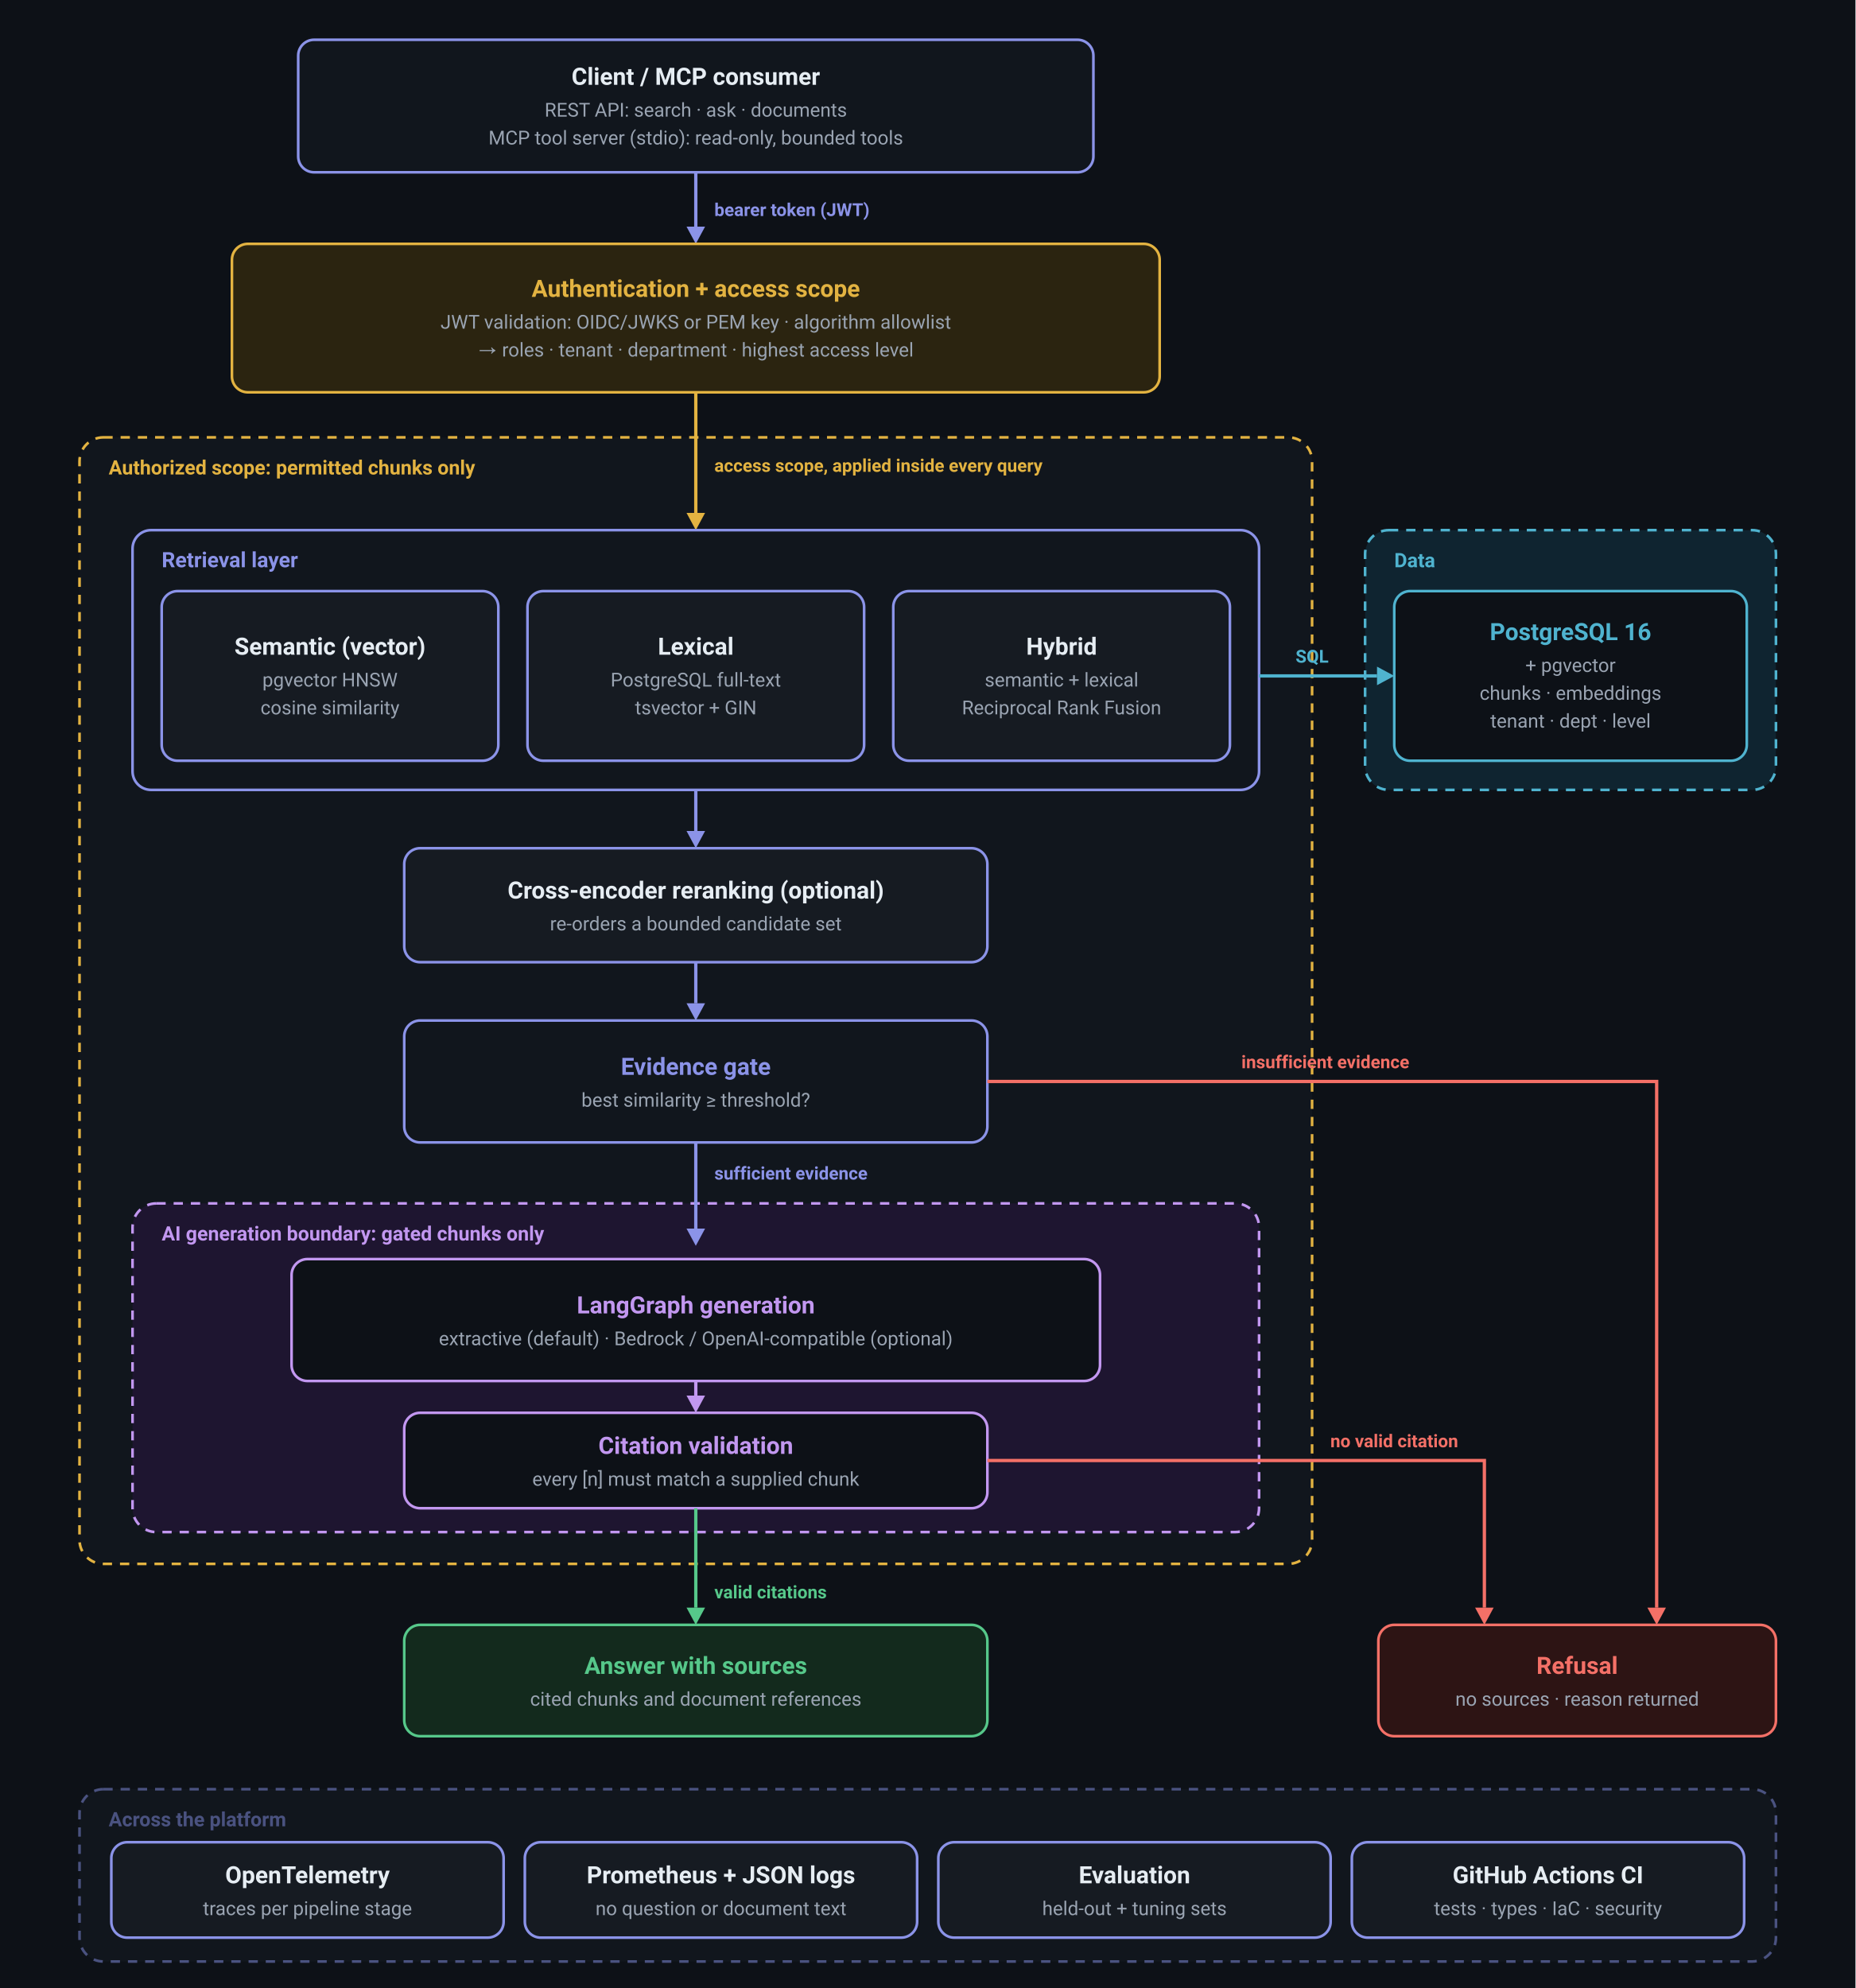
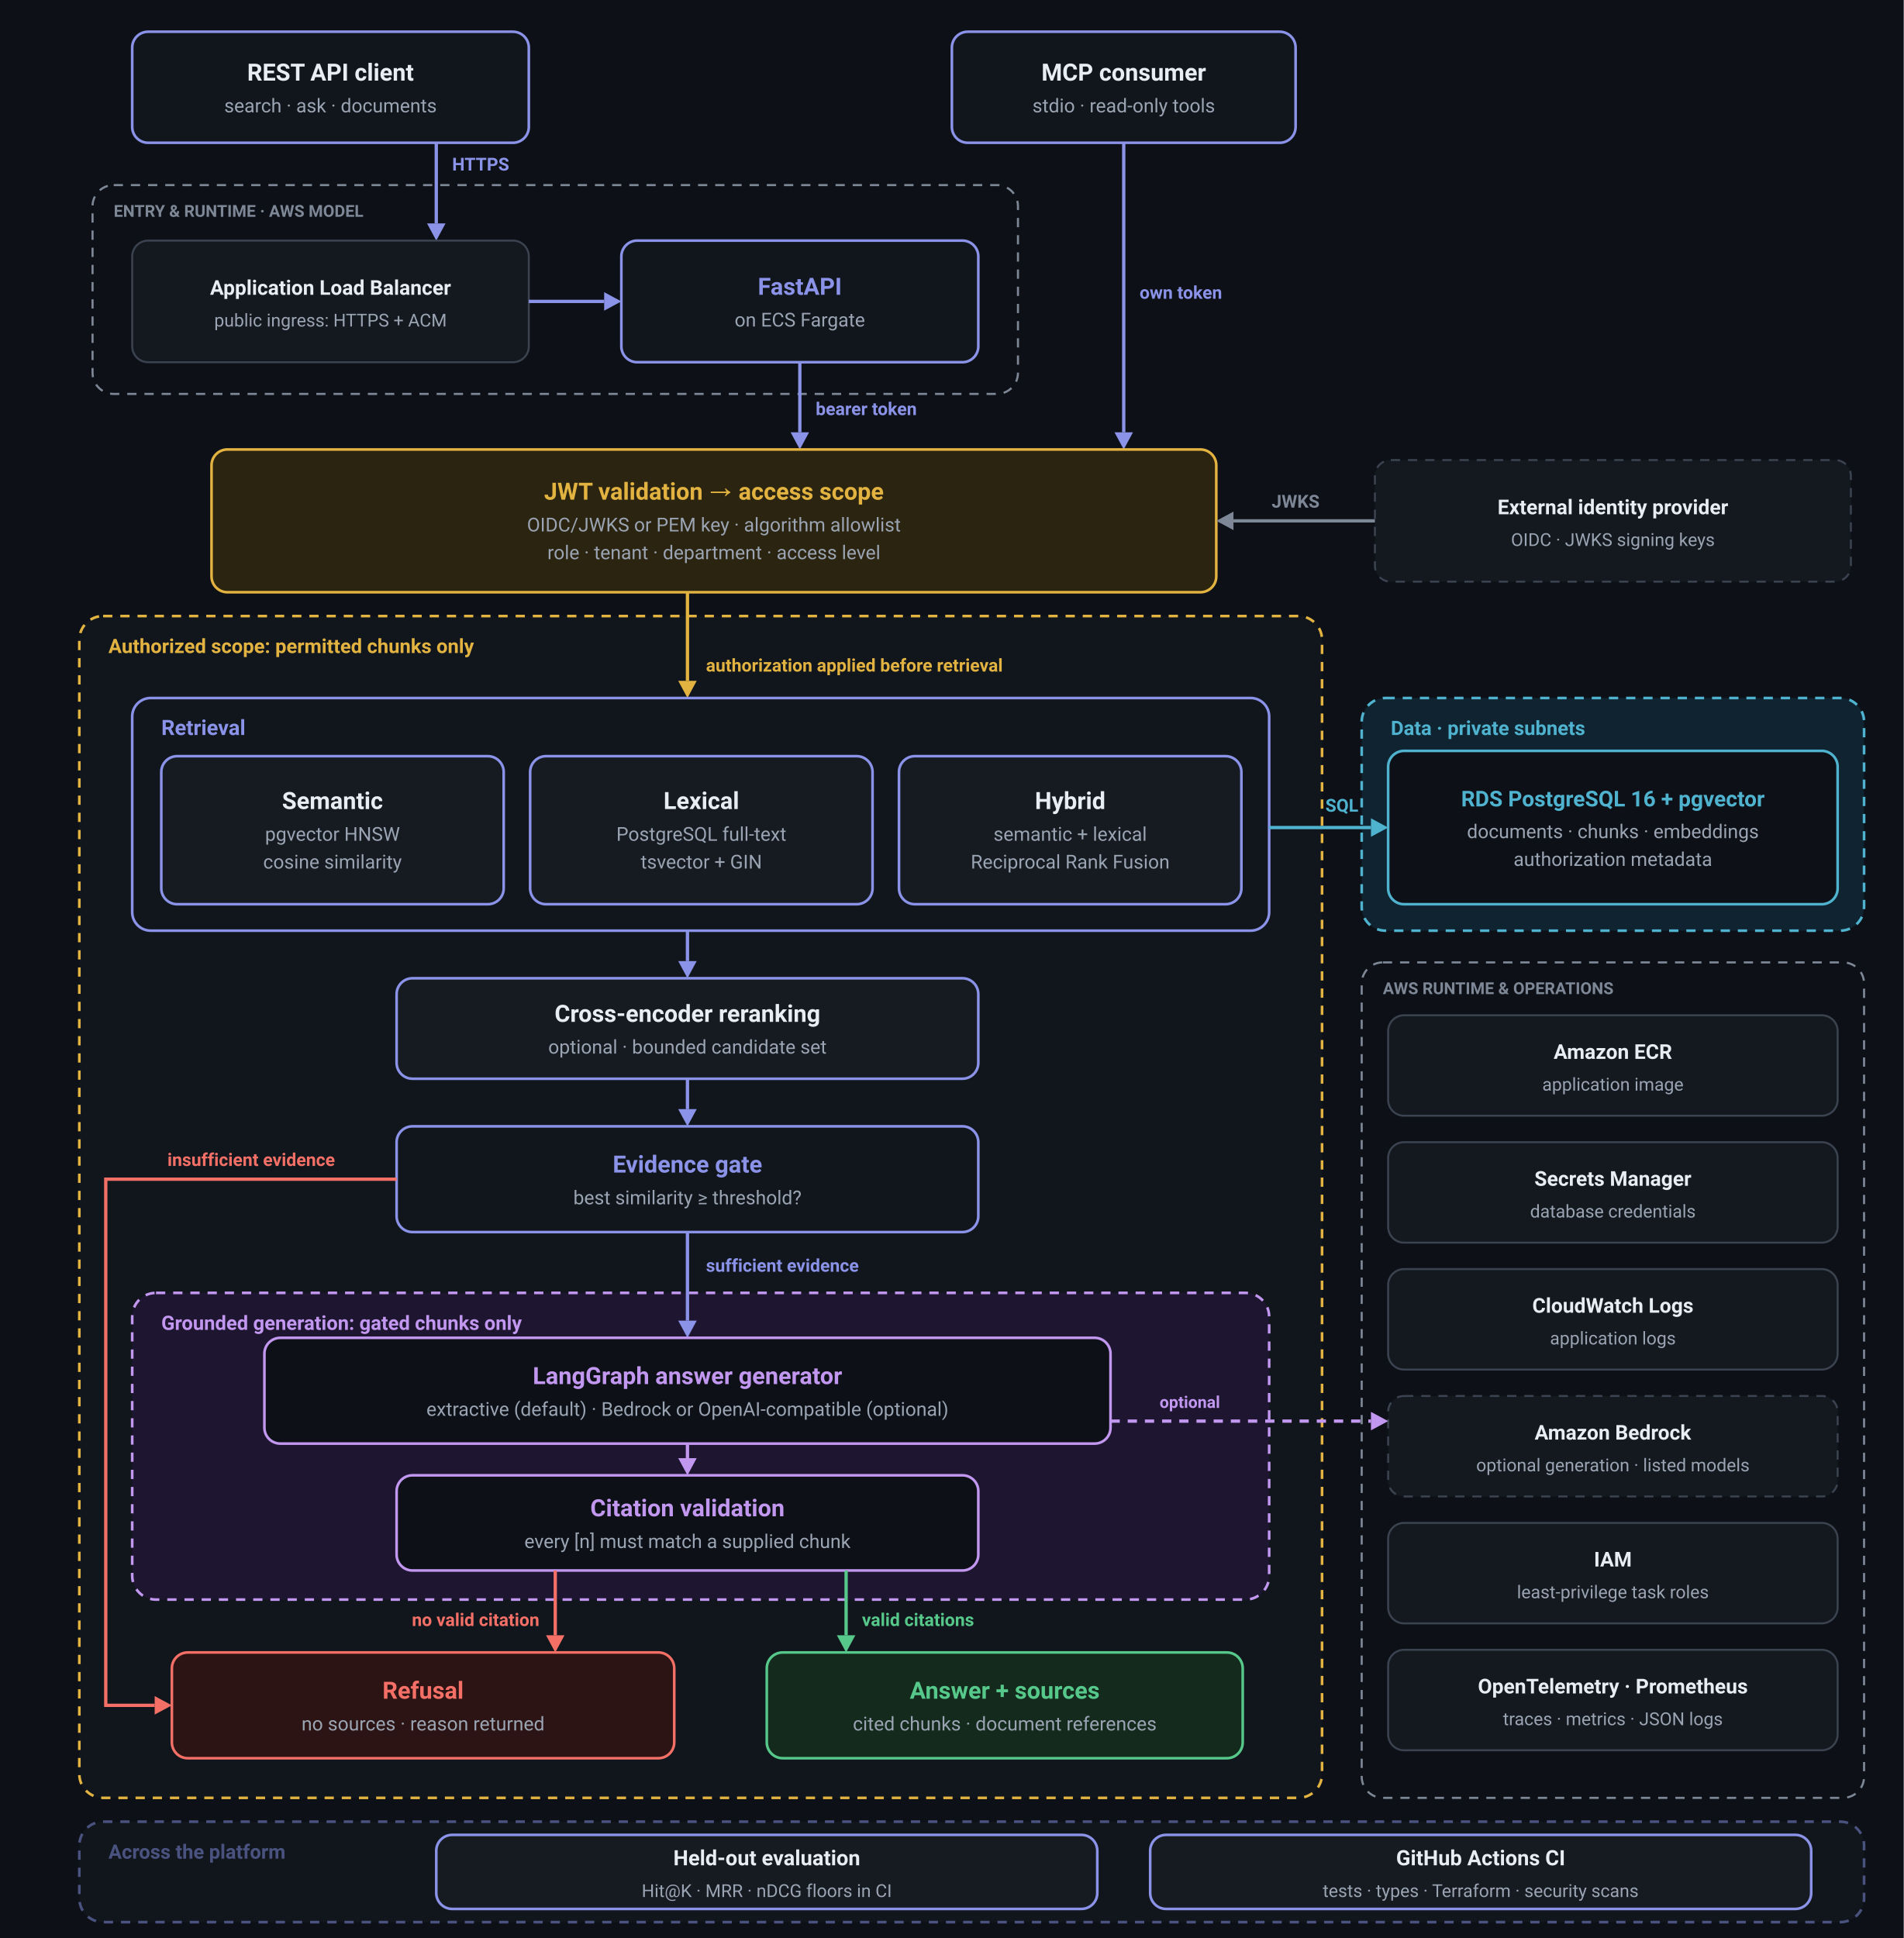
- <svg xmlns="http://www.w3.org/2000/svg" viewBox="0 0 1400 1500" width="1400" height="1500" role="img" aria-label="Policy RAG Platform logical architecture. A REST API client or MCP consumer sends a bearer token; JWT validation produces an access scope (roles, tenant, department, access level) that is applied inside every retrieval query against PostgreSQL 16 with pgvector. Semantic, lexical or hybrid retrieval, optional cross-encoder reranking and an evidence gate run only on authorized chunks; LangGraph generation and citation validation return an answer with sources or a refusal. OpenTelemetry, Prometheus, held-out evaluation and CI run across the platform.">
+ <svg xmlns="http://www.w3.org/2000/svg" viewBox="0 0 1440 1466" width="1440" height="1466" role="img" aria-label="Policy RAG Platform end-to-end architecture. A REST API client reaches an Application Load Balancer, whose public ingress requires HTTPS with an ACM certificate, and which forwards to the FastAPI service on ECS Fargate; an MCP consumer runs the MCP server locally over stdio with its own token. Both present a bearer token that is validated against an external identity provider's JWKS keys and turned into an access scope of role, tenant, department and access level. The scope is applied inside every retrieval query, before retrieval: semantic (pgvector HNSW), lexical (PostgreSQL full-text) or hybrid (Reciprocal Rank Fusion) search against RDS PostgreSQL 16 with pgvector in private subnets, then optional cross-encoder reranking and an evidence gate. A LangGraph answer generator (extractive by default, AWS Bedrock optional) and citation validation return an answer with sources or a refusal. A runtime and operations rail shows ECR, Secrets Manager, CloudWatch Logs, optional Bedrock, least-privilege IAM, and OpenTelemetry with Prometheus; held-out evaluation and CI run across the platform.">
  <style>text{font-family:-apple-system,"Segoe UI",Roboto,Helvetica,Arial,sans-serif}</style>
-   <rect width="1400" height="1500" fill="#0d1117" />
-   <rect x="60" y="330" width="930" height="850" rx="18" fill="#11161d" stroke="#e3b341" stroke-width="2" stroke-dasharray="7 6" />
-   <text x="82" y="358" font-size="15" font-weight="700" fill="#e3b341" text-anchor="start">Authorized scope: permitted chunks only</text>
-   <rect x="1030" y="400" width="310" height="196" rx="18" fill="#0f2430" stroke="#4fb3cf" stroke-width="2" stroke-dasharray="7 6" />
-   <text x="1052" y="428" font-size="15" font-weight="700" fill="#4fb3cf" text-anchor="start">Data</text>
-   <rect x="100" y="908" width="850" height="248" rx="18" fill="#1e1530" stroke="#c297f0" stroke-width="2" stroke-dasharray="7 6" />
-   <text x="122" y="936" font-size="15" font-weight="700" fill="#c297f0" text-anchor="start">AI generation boundary: gated chunks only</text>
-   <rect x="60" y="1350" width="1280" height="130" rx="18" fill="#11161d" stroke="#4a5280" stroke-width="2" stroke-dasharray="7 6" />
-   <text x="82" y="1378" font-size="15" font-weight="700" fill="#4a5280" text-anchor="start">Across the platform</text>
-   <rect x="225" y="30" width="600" height="100" rx="12" fill="#11161d" stroke="#8b93e8" stroke-width="2" />
-   <text x="525.0" y="64.0" font-size="18" font-weight="700" fill="#e6edf3" text-anchor="middle">Client  /  MCP consumer</text>
-   <text x="525.0" y="88.0" font-size="14.5" font-weight="400" fill="#9aa4b2" text-anchor="middle">REST API: search · ask · documents</text>
-   <text x="525.0" y="109.0" font-size="14.5" font-weight="400" fill="#9aa4b2" text-anchor="middle">MCP tool server (stdio): read-only, bounded tools</text>
-   <path d="M525.0,130.0 L525.0,171.0" fill="none" stroke="#8b93e8" stroke-width="2.5" />
-   <path d="M525.0,184.0 L532.0,171.0 L518.0,171.0 z" fill="#8b93e8" />
-   <text x="539" y="163" font-size="13.5" font-weight="600" fill="#8b93e8" text-anchor="start">bearer token (JWT)</text>
-   <rect x="175" y="184" width="700" height="112" rx="12" fill="#2b2410" stroke="#e3b341" stroke-width="2" />
-   <text x="525.0" y="224.0" font-size="18" font-weight="700" fill="#e3b341" text-anchor="middle">Authentication + access scope</text>
-   <text x="525.0" y="248.0" font-size="14.5" font-weight="400" fill="#9aa4b2" text-anchor="middle">JWT validation: OIDC/JWKS or PEM key · algorithm allowlist</text>
-   <text x="525.0" y="269.0" font-size="14.5" font-weight="400" fill="#9aa4b2" text-anchor="middle">→ roles · tenant · department · highest access level</text>
-   <path d="M525.0,296.0 L525.0,387.0" fill="none" stroke="#e3b341" stroke-width="2.5" />
-   <path d="M525.0,400.0 L532.0,387.0 L518.0,387.0 z" fill="#e3b341" />
-   <text x="539" y="356" font-size="13.5" font-weight="600" fill="#e3b341" text-anchor="start">access scope, applied inside every query</text>
-   <rect x="100" y="400" width="850" height="196" rx="14" fill="#11161d" stroke="#8b93e8" stroke-width="2" />
-   <text x="122" y="428" font-size="16" font-weight="700" fill="#8b93e8" text-anchor="start">Retrieval layer</text>
-   <rect x="122" y="446" width="254" height="128" rx="12" fill="#161b22" stroke="#8b93e8" stroke-width="2" />
-   <text x="249.0" y="494.0" font-size="18" font-weight="700" fill="#e6edf3" text-anchor="middle">Semantic (vector)</text>
-   <text x="249.0" y="518.0" font-size="14.5" font-weight="400" fill="#9aa4b2" text-anchor="middle">pgvector HNSW</text>
-   <text x="249.0" y="539.0" font-size="14.5" font-weight="400" fill="#9aa4b2" text-anchor="middle">cosine similarity</text>
-   <rect x="398" y="446" width="254" height="128" rx="12" fill="#161b22" stroke="#8b93e8" stroke-width="2" />
-   <text x="525.0" y="494.0" font-size="18" font-weight="700" fill="#e6edf3" text-anchor="middle">Lexical</text>
-   <text x="525.0" y="518.0" font-size="14.5" font-weight="400" fill="#9aa4b2" text-anchor="middle">PostgreSQL full-text</text>
-   <text x="525.0" y="539.0" font-size="14.5" font-weight="400" fill="#9aa4b2" text-anchor="middle">tsvector + GIN</text>
-   <rect x="674" y="446" width="254" height="128" rx="12" fill="#161b22" stroke="#8b93e8" stroke-width="2" />
-   <text x="801.0" y="494.0" font-size="18" font-weight="700" fill="#e6edf3" text-anchor="middle">Hybrid</text>
-   <text x="801.0" y="518.0" font-size="14.5" font-weight="400" fill="#9aa4b2" text-anchor="middle">semantic + lexical</text>
-   <text x="801.0" y="539.0" font-size="14.5" font-weight="400" fill="#9aa4b2" text-anchor="middle">Reciprocal Rank Fusion</text>
-   <rect x="1052" y="446" width="266" height="128" rx="12" fill="#0d1117" stroke="#4fb3cf" stroke-width="2" />
-   <text x="1185.0" y="483.0" font-size="18" font-weight="700" fill="#4fb3cf" text-anchor="middle">PostgreSQL 16</text>
-   <text x="1185.0" y="507.0" font-size="14.5" font-weight="400" fill="#9aa4b2" text-anchor="middle">+ pgvector</text>
-   <text x="1185.0" y="528.0" font-size="14.5" font-weight="400" fill="#9aa4b2" text-anchor="middle">chunks · embeddings</text>
-   <text x="1185.0" y="549.0" font-size="14.5" font-weight="400" fill="#9aa4b2" text-anchor="middle">tenant · dept · level</text>
-   <path d="M950.0,510.0 L1039.0,510.0" fill="none" stroke="#4fb3cf" stroke-width="2.5" />
-   <path d="M1052.0,510.0 L1039.0,503.0 L1039.0,517.0 z" fill="#4fb3cf" />
-   <text x="990" y="500" font-size="13.5" font-weight="600" fill="#4fb3cf" text-anchor="middle">SQL</text>
-   <path d="M525.0,596.0 L525.0,627.0" fill="none" stroke="#8b93e8" stroke-width="2.5" />
-   <path d="M525.0,640.0 L532.0,627.0 L518.0,627.0 z" fill="#8b93e8" />
-   <rect x="305" y="640" width="440" height="86" rx="12" fill="#161b22" stroke="#8b93e8" stroke-width="2" />
-   <text x="525.0" y="678.0" font-size="18" font-weight="700" fill="#e6edf3" text-anchor="middle">Cross-encoder reranking (optional)</text>
-   <text x="525.0" y="702.0" font-size="14.5" font-weight="400" fill="#9aa4b2" text-anchor="middle">re-orders a bounded candidate set</text>
-   <path d="M525.0,726.0 L525.0,757.0" fill="none" stroke="#8b93e8" stroke-width="2.5" />
-   <path d="M525.0,770.0 L532.0,757.0 L518.0,757.0 z" fill="#8b93e8" />
-   <rect x="305" y="770" width="440" height="92" rx="12" fill="#11161d" stroke="#8b93e8" stroke-width="2" />
-   <text x="525.0" y="811.0" font-size="18" font-weight="700" fill="#8b93e8" text-anchor="middle">Evidence gate</text>
-   <text x="525.0" y="835.0" font-size="14.5" font-weight="400" fill="#9aa4b2" text-anchor="middle">best similarity ≥ threshold?</text>
-   <path d="M525.0,862.0 L525.0,927.0" fill="none" stroke="#8b93e8" stroke-width="2.5" />
-   <path d="M525.0,940.0 L532.0,927.0 L518.0,927.0 z" fill="#8b93e8" />
-   <text x="539" y="890" font-size="13.5" font-weight="600" fill="#8b93e8" text-anchor="start">sufficient evidence</text>
-   <rect x="220" y="950" width="610" height="92" rx="12" fill="#0d1117" stroke="#c297f0" stroke-width="2" />
-   <text x="525.0" y="991.0" font-size="18" font-weight="700" fill="#c297f0" text-anchor="middle">LangGraph generation</text>
-   <text x="525.0" y="1015.0" font-size="14.5" font-weight="400" fill="#9aa4b2" text-anchor="middle">extractive (default) · Bedrock / OpenAI-compatible (optional)</text>
-   <path d="M525.0,1042.0 L525.0,1053.0" fill="none" stroke="#c297f0" stroke-width="2.5" />
-   <path d="M525.0,1066.0 L532.0,1053.0 L518.0,1053.0 z" fill="#c297f0" />
-   <rect x="305" y="1066" width="440" height="72" rx="12" fill="#0d1117" stroke="#c297f0" stroke-width="2" />
-   <text x="525.0" y="1097.0" font-size="18" font-weight="700" fill="#c297f0" text-anchor="middle">Citation validation</text>
-   <text x="525.0" y="1121.0" font-size="14.5" font-weight="400" fill="#9aa4b2" text-anchor="middle">every [n] must match a supplied chunk</text>
-   <path d="M525.0,1138.0 L525.0,1213.0" fill="none" stroke="#56c88a" stroke-width="2.5" />
-   <path d="M525.0,1226.0 L532.0,1213.0 L518.0,1213.0 z" fill="#56c88a" />
-   <text x="539" y="1206" font-size="13.5" font-weight="600" fill="#56c88a" text-anchor="start">valid citations</text>
-   <rect x="305" y="1226" width="440" height="84" rx="12" fill="#132a1d" stroke="#56c88a" stroke-width="2" />
-   <text x="525.0" y="1263.0" font-size="18" font-weight="700" fill="#56c88a" text-anchor="middle">Answer with sources</text>
-   <text x="525.0" y="1287.0" font-size="14.5" font-weight="400" fill="#9aa4b2" text-anchor="middle">cited chunks and document references</text>
-   <rect x="1040" y="1226" width="300" height="84" rx="12" fill="#2d1414" stroke="#f47067" stroke-width="2" />
-   <text x="1190.0" y="1263.0" font-size="18" font-weight="700" fill="#f47067" text-anchor="middle">Refusal</text>
-   <text x="1190.0" y="1287.0" font-size="14.5" font-weight="400" fill="#9aa4b2" text-anchor="middle">no sources · reason returned</text>
-   <path d="M745.0,816.0 L1250.0,816.0 L1250.0,1213.0" fill="none" stroke="#f47067" stroke-width="2.5" />
-   <path d="M1250.0,1226.0 L1257.0,1213.0 L1243.0,1213.0 z" fill="#f47067" />
-   <text x="1000" y="806" font-size="13.5" font-weight="600" fill="#f47067" text-anchor="middle">insufficient evidence</text>
-   <path d="M745.0,1102.0 L1120.0,1102.0 L1120.0,1213.0" fill="none" stroke="#f47067" stroke-width="2.5" />
-   <path d="M1120.0,1226.0 L1127.0,1213.0 L1113.0,1213.0 z" fill="#f47067" />
-   <text x="1052" y="1092" font-size="13.5" font-weight="600" fill="#f47067" text-anchor="middle">no valid citation</text>
-   <rect x="84" y="1390" width="296" height="72" rx="12" fill="#161b22" stroke="#8b93e8" stroke-width="2" />
-   <text x="232.0" y="1421.0" font-size="18" font-weight="700" fill="#e6edf3" text-anchor="middle">OpenTelemetry</text>
-   <text x="232.0" y="1445.0" font-size="14.5" font-weight="400" fill="#9aa4b2" text-anchor="middle">traces per pipeline stage</text>
-   <rect x="396" y="1390" width="296" height="72" rx="12" fill="#161b22" stroke="#8b93e8" stroke-width="2" />
-   <text x="544.0" y="1421.0" font-size="18" font-weight="700" fill="#e6edf3" text-anchor="middle">Prometheus + JSON logs</text>
-   <text x="544.0" y="1445.0" font-size="14.5" font-weight="400" fill="#9aa4b2" text-anchor="middle">no question or document text</text>
-   <rect x="708" y="1390" width="296" height="72" rx="12" fill="#161b22" stroke="#8b93e8" stroke-width="2" />
-   <text x="856.0" y="1421.0" font-size="18" font-weight="700" fill="#e6edf3" text-anchor="middle">Evaluation</text>
-   <text x="856.0" y="1445.0" font-size="14.5" font-weight="400" fill="#9aa4b2" text-anchor="middle">held-out + tuning sets</text>
-   <rect x="1020" y="1390" width="296" height="72" rx="12" fill="#161b22" stroke="#8b93e8" stroke-width="2" />
-   <text x="1168.0" y="1421.0" font-size="18" font-weight="700" fill="#e6edf3" text-anchor="middle">GitHub Actions CI</text>
-   <text x="1168.0" y="1445.0" font-size="14.5" font-weight="400" fill="#9aa4b2" text-anchor="middle">tests · types · IaC · security</text>
+   <rect width="1440" height="1466" fill="#0d1117" />
+   <rect x="70" y="140" width="700" height="158" rx="16" fill="none" stroke="#7d8796" stroke-width="1.6" stroke-dasharray="7 6" />
+   <text x="86" y="164" font-size="12.5" font-weight="700" fill="#7d8796" text-anchor="start">ENTRY &amp; RUNTIME · AWS MODEL</text>
+   <rect x="60" y="466" width="940" height="894" rx="18" fill="#11161d" stroke="#e3b341" stroke-width="2" stroke-dasharray="7 6" />
+   <text x="82" y="494" font-size="15" font-weight="700" fill="#e3b341" text-anchor="start">Authorized scope: permitted chunks only</text>
+   <rect x="1030" y="528" width="380" height="176" rx="18" fill="#0f2430" stroke="#4fb3cf" stroke-width="2" stroke-dasharray="7 6" />
+   <text x="1052" y="556" font-size="15" font-weight="700" fill="#4fb3cf" text-anchor="start">Data · private subnets</text>
+   <rect x="100" y="978" width="860" height="232" rx="18" fill="#1e1530" stroke="#c297f0" stroke-width="2" stroke-dasharray="7 6" />
+   <text x="122" y="1006" font-size="15" font-weight="700" fill="#c297f0" text-anchor="start">Grounded generation: gated chunks only</text>
+   <rect x="1030" y="728" width="380" height="632" rx="16" fill="none" stroke="#7d8796" stroke-width="1.6" stroke-dasharray="7 6" />
+   <text x="1046" y="752" font-size="12.5" font-weight="700" fill="#7d8796" text-anchor="start">AWS RUNTIME &amp; OPERATIONS</text>
+   <rect x="60" y="1378" width="1350" height="76" rx="18" fill="#11161d" stroke="#4a5280" stroke-width="2" stroke-dasharray="7 6" />
+   <text x="82" y="1406" font-size="15" font-weight="700" fill="#4a5280" text-anchor="start">Across the platform</text>
+   <rect x="100" y="24" width="300" height="84" rx="12" fill="#11161d" stroke="#8b93e8" stroke-width="2" />
+   <text x="250.0" y="61.0" font-size="18" font-weight="700" fill="#e6edf3" text-anchor="middle">REST API client</text>
+   <text x="250.0" y="85.0" font-size="14.5" font-weight="400" fill="#9aa4b2" text-anchor="middle">search · ask · documents</text>
+   <rect x="720" y="24" width="260" height="84" rx="12" fill="#11161d" stroke="#8b93e8" stroke-width="2" />
+   <text x="850.0" y="61.0" font-size="18" font-weight="700" fill="#e6edf3" text-anchor="middle">MCP consumer</text>
+   <text x="850.0" y="85.0" font-size="14.5" font-weight="400" fill="#9aa4b2" text-anchor="middle">stdio · read-only tools</text>
+   <path d="M330.0,108.0 L330.0,169.0" fill="none" stroke="#8b93e8" stroke-width="2.5" />
+   <path d="M330.0,182.0 L337.0,169.0 L323.0,169.0 z" fill="#8b93e8" />
+   <text x="342" y="129" font-size="13.5" font-weight="600" fill="#8b93e8" text-anchor="start">HTTPS</text>
+   <rect x="100" y="182" width="300" height="92" rx="12" fill="#141920" stroke="#3b4350" stroke-width="1.5" />
+   <text x="250.0" y="223.0" font-size="15.5" font-weight="700" fill="#e6edf3" text-anchor="middle">Application Load Balancer</text>
+   <text x="250.0" y="247.0" font-size="13.5" font-weight="400" fill="#9aa4b2" text-anchor="middle">public ingress: HTTPS + ACM</text>
+   <rect x="470" y="182" width="270" height="92" rx="12" fill="#11161d" stroke="#8b93e8" stroke-width="2" />
+   <text x="605.0" y="223.0" font-size="18" font-weight="700" fill="#8b93e8" text-anchor="middle">FastAPI</text>
+   <text x="605.0" y="247.0" font-size="14.5" font-weight="400" fill="#9aa4b2" text-anchor="middle">on ECS Fargate</text>
+   <path d="M400.0,228.0 L457.0,228.0" fill="none" stroke="#8b93e8" stroke-width="2.5" />
+   <path d="M470.0,228.0 L457.0,221.0 L457.0,235.0 z" fill="#8b93e8" />
+   <path d="M605.0,274.0 L605.0,327.0" fill="none" stroke="#8b93e8" stroke-width="2.5" />
+   <path d="M605.0,340.0 L612.0,327.0 L598.0,327.0 z" fill="#8b93e8" />
+   <text x="617" y="314" font-size="13.5" font-weight="600" fill="#8b93e8" text-anchor="start">bearer token</text>
+   <path d="M850.0,108.0 L850.0,327.0" fill="none" stroke="#8b93e8" stroke-width="2.5" />
+   <path d="M850.0,340.0 L857.0,327.0 L843.0,327.0 z" fill="#8b93e8" />
+   <text x="862" y="226" font-size="13.5" font-weight="600" fill="#8b93e8" text-anchor="start">own token</text>
+   <rect x="160" y="340" width="760" height="108" rx="12" fill="#2b2410" stroke="#e3b341" stroke-width="2" />
+   <text x="540.0" y="378.0" font-size="18" font-weight="700" fill="#e3b341" text-anchor="middle">JWT validation → access scope</text>
+   <text x="540.0" y="402.0" font-size="14.5" font-weight="400" fill="#9aa4b2" text-anchor="middle">OIDC/JWKS or PEM key · algorithm allowlist</text>
+   <text x="540.0" y="423.0" font-size="14.5" font-weight="400" fill="#9aa4b2" text-anchor="middle">role · tenant · department · access level</text>
+   <rect x="1040" y="348" width="360" height="92" rx="12" fill="#141920" stroke="#3b4350" stroke-width="1.5" stroke-dasharray="7 6" />
+   <text x="1220.0" y="389.0" font-size="15.5" font-weight="700" fill="#e6edf3" text-anchor="middle">External identity provider</text>
+   <text x="1220.0" y="413.0" font-size="13.5" font-weight="400" fill="#9aa4b2" text-anchor="middle">OIDC · JWKS signing keys</text>
+   <path d="M1040.0,394.0 L933.0,394.0" fill="none" stroke="#7d8796" stroke-width="2.5" />
+   <path d="M920.0,394.0 L933.0,401.0 L933.0,387.0 z" fill="#7d8796" />
+   <text x="980" y="384" font-size="13.5" font-weight="600" fill="#7d8796" text-anchor="middle">JWKS</text>
+   <path d="M520.0,448.0 L520.0,515.0" fill="none" stroke="#e3b341" stroke-width="2.5" />
+   <path d="M520.0,528.0 L527.0,515.0 L513.0,515.0 z" fill="#e3b341" />
+   <text x="534" y="508" font-size="13.5" font-weight="600" fill="#e3b341" text-anchor="start">authorization applied before retrieval</text>
+   <rect x="100" y="528" width="860" height="176" rx="14" fill="#11161d" stroke="#8b93e8" stroke-width="2" />
+   <text x="122" y="556" font-size="16" font-weight="700" fill="#8b93e8" text-anchor="start">Retrieval</text>
+   <rect x="122" y="572" width="259" height="112" rx="12" fill="#161b22" stroke="#8b93e8" stroke-width="2" />
+   <text x="251.5" y="612.0" font-size="18" font-weight="700" fill="#e6edf3" text-anchor="middle">Semantic</text>
+   <text x="251.5" y="636.0" font-size="14.5" font-weight="400" fill="#9aa4b2" text-anchor="middle">pgvector HNSW</text>
+   <text x="251.5" y="657.0" font-size="14.5" font-weight="400" fill="#9aa4b2" text-anchor="middle">cosine similarity</text>
+   <rect x="401" y="572" width="259" height="112" rx="12" fill="#161b22" stroke="#8b93e8" stroke-width="2" />
+   <text x="530.5" y="612.0" font-size="18" font-weight="700" fill="#e6edf3" text-anchor="middle">Lexical</text>
+   <text x="530.5" y="636.0" font-size="14.5" font-weight="400" fill="#9aa4b2" text-anchor="middle">PostgreSQL full-text</text>
+   <text x="530.5" y="657.0" font-size="14.5" font-weight="400" fill="#9aa4b2" text-anchor="middle">tsvector + GIN</text>
+   <rect x="680" y="572" width="259" height="112" rx="12" fill="#161b22" stroke="#8b93e8" stroke-width="2" />
+   <text x="809.5" y="612.0" font-size="18" font-weight="700" fill="#e6edf3" text-anchor="middle">Hybrid</text>
+   <text x="809.5" y="636.0" font-size="14.5" font-weight="400" fill="#9aa4b2" text-anchor="middle">semantic + lexical</text>
+   <text x="809.5" y="657.0" font-size="14.5" font-weight="400" fill="#9aa4b2" text-anchor="middle">Reciprocal Rank Fusion</text>
+   <rect x="1050" y="568" width="340" height="116" rx="12" fill="#0d1117" stroke="#4fb3cf" stroke-width="2" />
+   <text x="1220.0" y="610.0" font-size="16.5" font-weight="700" fill="#4fb3cf" text-anchor="middle">RDS PostgreSQL 16 + pgvector</text>
+   <text x="1220.0" y="634.0" font-size="14.5" font-weight="400" fill="#9aa4b2" text-anchor="middle">documents · chunks · embeddings</text>
+   <text x="1220.0" y="655.0" font-size="14.5" font-weight="400" fill="#9aa4b2" text-anchor="middle">authorization metadata</text>
+   <path d="M960.0,626.0 L1037.0,626.0" fill="none" stroke="#4fb3cf" stroke-width="2.5" />
+   <path d="M1050.0,626.0 L1037.0,619.0 L1037.0,633.0 z" fill="#4fb3cf" />
+   <text x="1015" y="614" font-size="13.5" font-weight="600" fill="#4fb3cf" text-anchor="middle">SQL</text>
+   <path d="M520.0,704.0 L520.0,727.0" fill="none" stroke="#8b93e8" stroke-width="2.5" />
+   <path d="M520.0,740.0 L527.0,727.0 L513.0,727.0 z" fill="#8b93e8" />
+   <rect x="300" y="740" width="440" height="76" rx="12" fill="#161b22" stroke="#8b93e8" stroke-width="2" />
+   <text x="520.0" y="773.0" font-size="18" font-weight="700" fill="#e6edf3" text-anchor="middle">Cross-encoder reranking</text>
+   <text x="520.0" y="797.0" font-size="14.5" font-weight="400" fill="#9aa4b2" text-anchor="middle">optional · bounded candidate set</text>
+   <path d="M520.0,816.0 L520.0,839.0" fill="none" stroke="#8b93e8" stroke-width="2.5" />
+   <path d="M520.0,852.0 L527.0,839.0 L513.0,839.0 z" fill="#8b93e8" />
+   <rect x="300" y="852" width="440" height="80" rx="12" fill="#11161d" stroke="#8b93e8" stroke-width="2" />
+   <text x="520.0" y="887.0" font-size="18" font-weight="700" fill="#8b93e8" text-anchor="middle">Evidence gate</text>
+   <text x="520.0" y="911.0" font-size="14.5" font-weight="400" fill="#9aa4b2" text-anchor="middle">best similarity ≥ threshold?</text>
+   <path d="M520.0,932.0 L520.0,999.0" fill="none" stroke="#8b93e8" stroke-width="2.5" />
+   <path d="M520.0,1012.0 L527.0,999.0 L513.0,999.0 z" fill="#8b93e8" />
+   <text x="534" y="962" font-size="13.5" font-weight="600" fill="#8b93e8" text-anchor="start">sufficient evidence</text>
+   <rect x="200" y="1012" width="640" height="80" rx="12" fill="#0d1117" stroke="#c297f0" stroke-width="2" />
+   <text x="520.0" y="1047.0" font-size="18" font-weight="700" fill="#c297f0" text-anchor="middle">LangGraph answer generator</text>
+   <text x="520.0" y="1071.0" font-size="14.5" font-weight="400" fill="#9aa4b2" text-anchor="middle">extractive (default) · Bedrock or OpenAI-compatible (optional)</text>
+   <path d="M520.0,1092.0 L520.0,1103.0" fill="none" stroke="#c297f0" stroke-width="2.5" />
+   <path d="M520.0,1116.0 L527.0,1103.0 L513.0,1103.0 z" fill="#c297f0" />
+   <rect x="300" y="1116" width="440" height="72" rx="12" fill="#0d1117" stroke="#c297f0" stroke-width="2" />
+   <text x="520.0" y="1147.0" font-size="18" font-weight="700" fill="#c297f0" text-anchor="middle">Citation validation</text>
+   <text x="520.0" y="1171.0" font-size="14.5" font-weight="400" fill="#9aa4b2" text-anchor="middle">every [n] must match a supplied chunk</text>
+   <rect x="130" y="1250" width="380" height="80" rx="12" fill="#2d1414" stroke="#f47067" stroke-width="2" />
+   <text x="320.0" y="1285.0" font-size="18" font-weight="700" fill="#f47067" text-anchor="middle">Refusal</text>
+   <text x="320.0" y="1309.0" font-size="14.5" font-weight="400" fill="#9aa4b2" text-anchor="middle">no sources · reason returned</text>
+   <rect x="580" y="1250" width="360" height="80" rx="12" fill="#132a1d" stroke="#56c88a" stroke-width="2" />
+   <text x="760.0" y="1285.0" font-size="18" font-weight="700" fill="#56c88a" text-anchor="middle">Answer + sources</text>
+   <text x="760.0" y="1309.0" font-size="14.5" font-weight="400" fill="#9aa4b2" text-anchor="middle">cited chunks · document references</text>
+   <path d="M420.0,1188.0 L420.0,1237.0" fill="none" stroke="#f47067" stroke-width="2.5" />
+   <path d="M420.0,1250.0 L427.0,1237.0 L413.0,1237.0 z" fill="#f47067" />
+   <text x="408" y="1230" font-size="13.5" font-weight="600" fill="#f47067" text-anchor="end">no valid citation</text>
+   <path d="M640.0,1188.0 L640.0,1237.0" fill="none" stroke="#56c88a" stroke-width="2.5" />
+   <path d="M640.0,1250.0 L647.0,1237.0 L633.0,1237.0 z" fill="#56c88a" />
+   <text x="652" y="1230" font-size="13.5" font-weight="600" fill="#56c88a" text-anchor="start">valid citations</text>
+   <path d="M300.0,892.0 L80.0,892.0 L80.0,1290.0 L117.0,1290.0" fill="none" stroke="#f47067" stroke-width="2.5" />
+   <path d="M130.0,1290.0 L117.0,1283.0 L117.0,1297.0 z" fill="#f47067" />
+   <text x="190" y="882" font-size="13.5" font-weight="600" fill="#f47067" text-anchor="middle">insufficient evidence</text>
+   <rect x="1050" y="768" width="340" height="76" rx="12" fill="#141920" stroke="#3b4350" stroke-width="1.5" />
+   <text x="1220.0" y="801.0" font-size="15.5" font-weight="700" fill="#e6edf3" text-anchor="middle">Amazon ECR</text>
+   <text x="1220.0" y="825.0" font-size="13.5" font-weight="400" fill="#9aa4b2" text-anchor="middle">application image</text>
+   <rect x="1050" y="864" width="340" height="76" rx="12" fill="#141920" stroke="#3b4350" stroke-width="1.5" />
+   <text x="1220.0" y="897.0" font-size="15.5" font-weight="700" fill="#e6edf3" text-anchor="middle">Secrets Manager</text>
+   <text x="1220.0" y="921.0" font-size="13.5" font-weight="400" fill="#9aa4b2" text-anchor="middle">database credentials</text>
+   <rect x="1050" y="960" width="340" height="76" rx="12" fill="#141920" stroke="#3b4350" stroke-width="1.5" />
+   <text x="1220.0" y="993.0" font-size="15.5" font-weight="700" fill="#e6edf3" text-anchor="middle">CloudWatch Logs</text>
+   <text x="1220.0" y="1017.0" font-size="13.5" font-weight="400" fill="#9aa4b2" text-anchor="middle">application logs</text>
+   <rect x="1050" y="1056" width="340" height="76" rx="12" fill="#141920" stroke="#3b4350" stroke-width="1.5" stroke-dasharray="7 6" />
+   <text x="1220.0" y="1089.0" font-size="15.5" font-weight="700" fill="#e6edf3" text-anchor="middle">Amazon Bedrock</text>
+   <text x="1220.0" y="1113.0" font-size="13.5" font-weight="400" fill="#9aa4b2" text-anchor="middle">optional generation · listed models</text>
+   <rect x="1050" y="1152" width="340" height="76" rx="12" fill="#141920" stroke="#3b4350" stroke-width="1.5" />
+   <text x="1220.0" y="1185.0" font-size="15.5" font-weight="700" fill="#e6edf3" text-anchor="middle">IAM</text>
+   <text x="1220.0" y="1209.0" font-size="13.5" font-weight="400" fill="#9aa4b2" text-anchor="middle">least-privilege task roles</text>
+   <rect x="1050" y="1248" width="340" height="76" rx="12" fill="#141920" stroke="#3b4350" stroke-width="1.5" />
+   <text x="1220.0" y="1281.0" font-size="15.5" font-weight="700" fill="#e6edf3" text-anchor="middle">OpenTelemetry · Prometheus</text>
+   <text x="1220.0" y="1305.0" font-size="13.5" font-weight="400" fill="#9aa4b2" text-anchor="middle">traces · metrics · JSON logs</text>
+   <path d="M840.0,1075.0 L1037.0,1075.0" fill="none" stroke="#c297f0" stroke-width="2.5" stroke-dasharray="7 6" />
+   <path d="M1050.0,1075.0 L1037.0,1068.0 L1037.0,1082.0 z" fill="#c297f0" />
+   <text x="900" y="1065" font-size="12.5" font-weight="600" fill="#c297f0" text-anchor="middle">optional</text>
+   <rect x="330" y="1388" width="500" height="56" rx="12" fill="#161b22" stroke="#8b93e8" stroke-width="2" />
+   <text x="580.0" y="1411.0" font-size="16" font-weight="700" fill="#e6edf3" text-anchor="middle">Held-out evaluation</text>
+   <text x="580.0" y="1435.0" font-size="13.5" font-weight="400" fill="#9aa4b2" text-anchor="middle">Hit@K · MRR · nDCG floors in CI</text>
+   <rect x="870" y="1388" width="500" height="56" rx="12" fill="#161b22" stroke="#8b93e8" stroke-width="2" />
+   <text x="1120.0" y="1411.0" font-size="16" font-weight="700" fill="#e6edf3" text-anchor="middle">GitHub Actions CI</text>
+   <text x="1120.0" y="1435.0" font-size="13.5" font-weight="400" fill="#9aa4b2" text-anchor="middle">tests · types · Terraform · security scans</text>
</svg>
